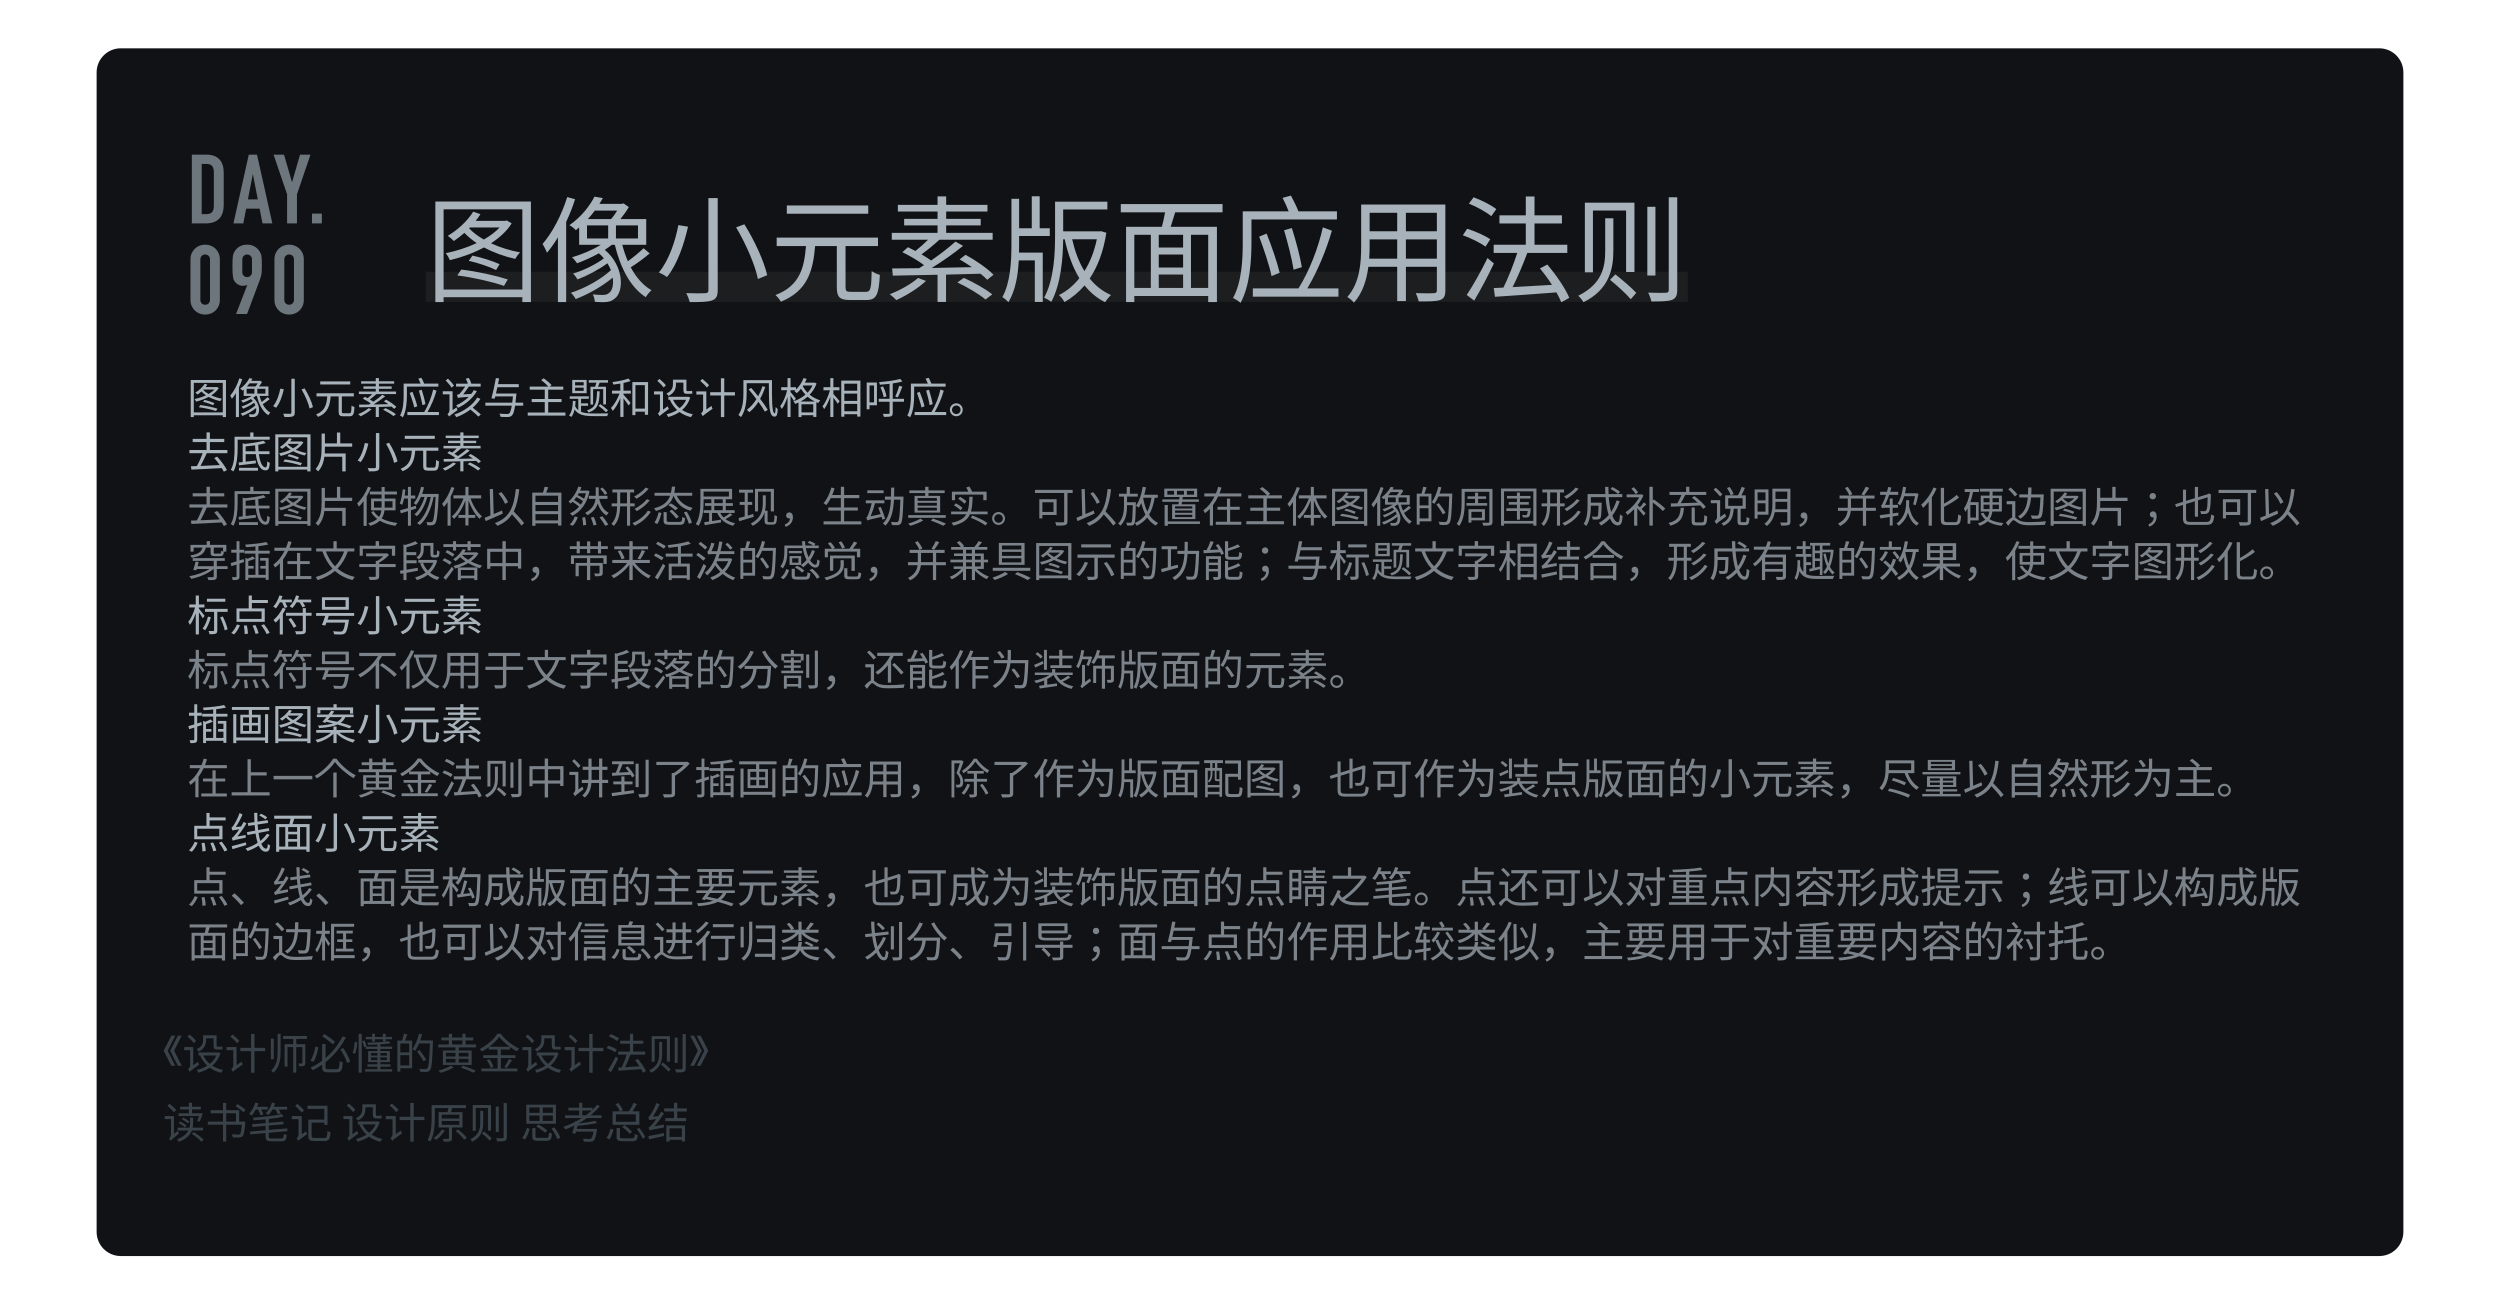
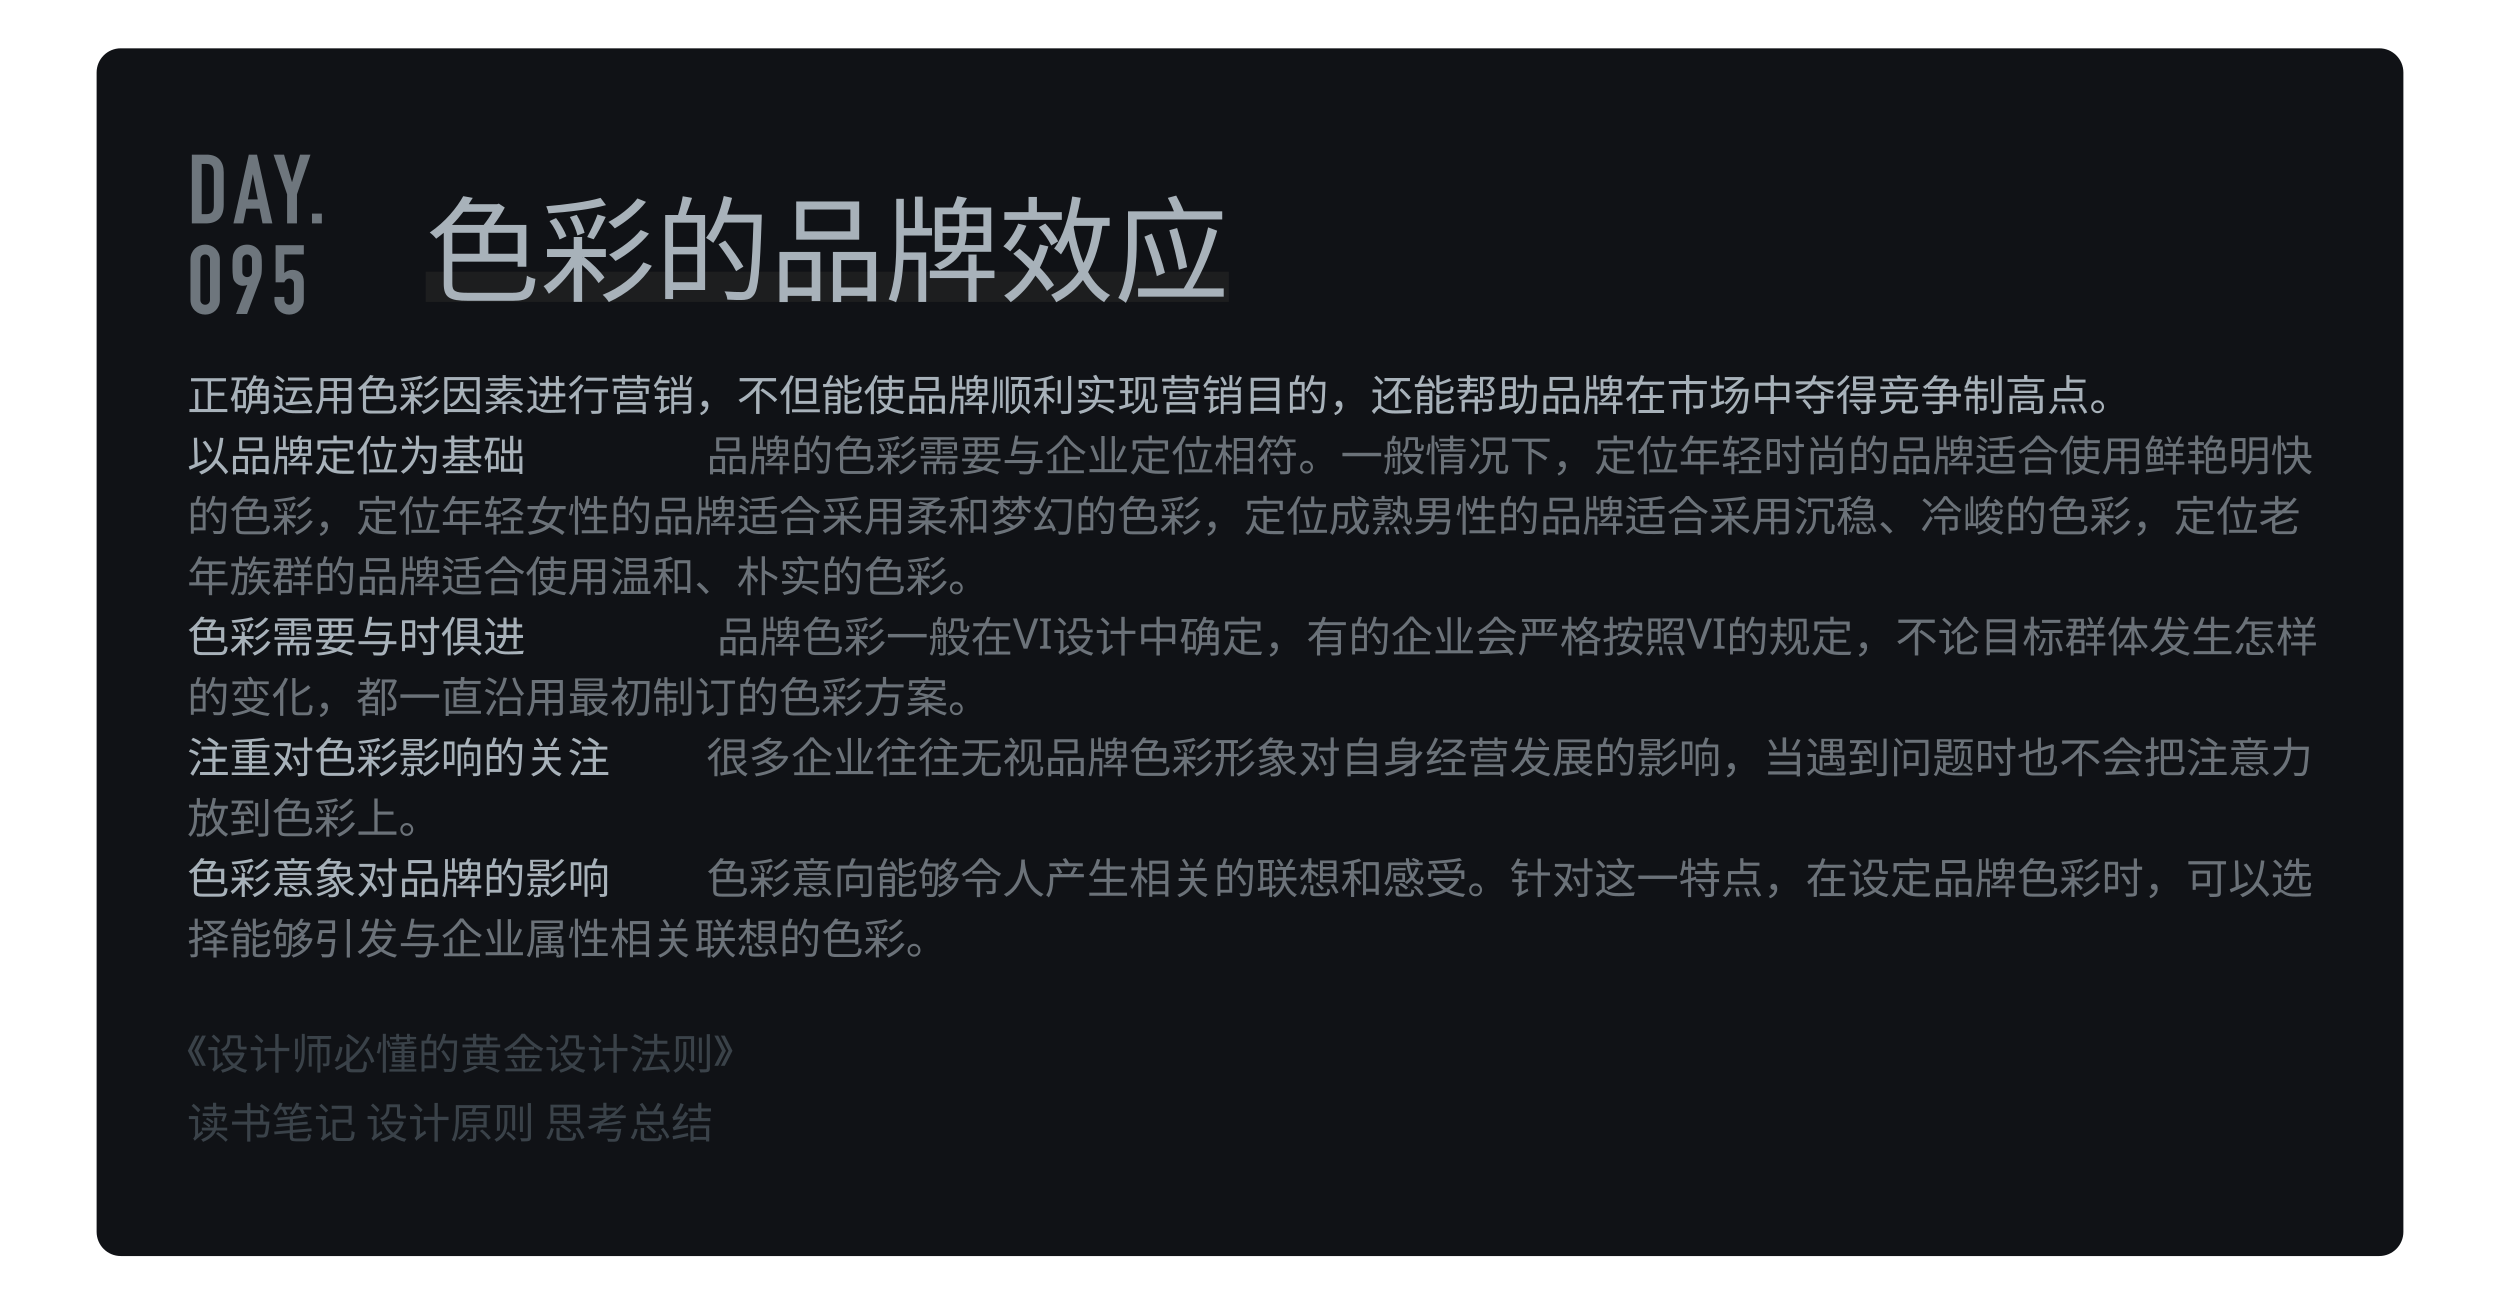
<svg xmlns="http://www.w3.org/2000/svg" width="828px" height="432px" viewBox="0 0 828 432" version="1.1">
-   <g id="90" stroke="none" stroke-width="1" fill="none" fill-rule="evenodd">
+   <g id="95" stroke="none" stroke-width="1" fill="none" fill-rule="evenodd">
    <g id="编组" transform="translate(32, 16)">
      <rect id="矩形" fill="#101216" x="0" y="0" width="764" height="400" rx="8" />
-       <path d="M31.536,58 L31.536,35.216 L36.368,35.216 C38.245,35.216 39.669,35.728 40.64,36.752 C41.611,37.776 42.096,39.227 42.096,41.104 L42.096,51.76 C42.096,53.893 41.579,55.467 40.544,56.48 C39.509,57.493 38.021,58 36.08,58 L31.536,58 Z M34.8,38.288 L34.8,54.928 L36.304,54.928 C37.221,54.928 37.872,54.699 38.256,54.24 C38.64,53.781 38.832,53.061 38.832,52.08 L38.832,41.104 C38.832,40.208 38.651,39.515 38.288,39.024 C37.925,38.533 37.264,38.288 36.304,38.288 L34.8,38.288 Z M53.376,50.032 L51.776,41.776 L51.712,41.776 L50.112,50.032 L53.376,50.032 Z M45.312,58 L50.4,35.216 L53.12,35.216 L58.208,58 L54.944,58 L53.984,53.104 L49.536,53.104 L48.576,58 L45.312,58 Z M63.088,58 L63.088,48.368 L58.608,35.216 L62.064,35.216 L64.688,44.272 L64.752,44.272 L67.376,35.216 L70.832,35.216 L66.352,48.368 L66.352,58 L63.088,58 Z M35.952,65.024 C36.592,65.024 37.205,65.136 37.792,65.36 C38.379,65.584 38.896,65.909 39.344,66.336 C39.792,66.763 40.149,67.275 40.416,67.872 C40.683,68.469 40.816,69.152 40.816,69.92 L40.816,83.296 C40.816,84.064 40.683,84.747 40.416,85.344 C40.149,85.941 39.792,86.453 39.344,86.88 C38.896,87.307 38.379,87.632 37.792,87.856 C37.205,88.08 36.592,88.192 35.952,88.192 C35.312,88.192 34.699,88.08 34.112,87.856 C33.525,87.632 33.008,87.307 32.56,86.88 C32.112,86.453 31.755,85.941 31.488,85.344 C31.221,84.747 31.088,84.064 31.088,83.296 L31.088,69.92 C31.088,69.152 31.221,68.469 31.488,67.872 C31.755,67.275 32.112,66.763 32.56,66.336 C33.008,65.909 33.525,65.584 34.112,65.36 C34.699,65.136 35.312,65.024 35.952,65.024 Z M63.76,65.024 C64.4,65.024 65.013,65.136 65.6,65.36 C66.187,65.584 66.704,65.909 67.152,66.336 C67.6,66.763 67.957,67.275 68.224,67.872 C68.491,68.469 68.624,69.152 68.624,69.92 L68.624,83.296 C68.624,84.064 68.491,84.747 68.224,85.344 C67.957,85.941 67.6,86.453 67.152,86.88 C66.704,87.307 66.187,87.632 65.6,87.856 C65.013,88.08 64.4,88.192 63.76,88.192 C63.12,88.192 62.507,88.08 61.92,87.856 C61.333,87.632 60.816,87.307 60.368,86.88 C59.92,86.453 59.563,85.941 59.296,85.344 C59.029,84.747 58.896,84.064 58.896,83.296 L58.896,69.92 C58.896,69.152 59.029,68.469 59.296,67.872 C59.563,67.275 59.92,66.763 60.368,66.336 C60.816,65.909 61.333,65.584 61.92,65.36 C62.507,65.136 63.12,65.024 63.76,65.024 Z M49.856,65.024 C50.752,65.024 51.552,65.221 52.256,65.616 C52.96,66.011 53.525,66.549 53.952,67.232 C54.101,67.488 54.229,67.733 54.336,67.968 C54.443,68.203 54.528,68.48 54.592,68.8 C54.635,69.141 54.667,69.552 54.688,70.032 L54.704,70.476 C54.715,70.873 54.72,71.339 54.72,71.872 L54.714,72.71 C54.709,73.052 54.7,73.354 54.688,73.616 L54.657,74.133 C54.639,74.375 54.618,74.592 54.592,74.784 C54.528,75.125 54.459,75.429 54.384,75.696 C54.309,75.963 54.219,76.245 54.112,76.544 L49.824,88 L46.176,88 L49.888,78.432 L49.824,78.368 C49.717,78.453 49.552,78.523 49.328,78.576 C49.104,78.629 48.811,78.656 48.448,78.656 C47.872,78.656 47.339,78.517 46.848,78.24 C46.357,77.963 45.973,77.611 45.696,77.184 C45.547,76.971 45.429,76.741 45.344,76.496 C45.259,76.251 45.195,75.936 45.152,75.552 C45.099,75.232 45.06,74.842 45.036,74.381 L45.024,74.096 C45.008,73.656 44.998,73.129 44.994,72.515 L44.992,71.872 C44.992,71.232 45,70.69 45.016,70.246 L45.024,70.032 C45.041,69.648 45.072,69.308 45.116,69.013 L45.152,68.8 C45.195,68.48 45.264,68.203 45.36,67.968 C45.456,67.733 45.579,67.488 45.728,67.232 C46.155,66.528 46.725,65.984 47.44,65.6 C48.155,65.216 48.96,65.024 49.856,65.024 Z M35.952,68.288 C35.483,68.288 35.099,68.443 34.8,68.752 C34.501,69.061 34.352,69.451 34.352,69.92 L34.352,83.296 C34.352,83.765 34.501,84.155 34.8,84.464 C35.099,84.773 35.483,84.928 35.952,84.928 C36.421,84.928 36.805,84.773 37.104,84.464 C37.403,84.155 37.552,83.765 37.552,83.296 L37.552,69.92 C37.552,69.451 37.403,69.061 37.104,68.752 C36.805,68.443 36.421,68.288 35.952,68.288 Z M63.76,68.288 C63.291,68.288 62.907,68.443 62.608,68.752 C62.309,69.061 62.16,69.451 62.16,69.92 L62.16,69.92 L62.16,83.296 C62.16,83.765 62.309,84.155 62.608,84.464 C62.907,84.773 63.291,84.928 63.76,84.928 C64.229,84.928 64.613,84.773 64.912,84.464 C65.211,84.155 65.36,83.765 65.36,83.296 L65.36,83.296 L65.36,69.92 C65.36,69.451 65.211,69.061 64.912,68.752 C64.613,68.443 64.229,68.288 63.76,68.288 Z M49.856,68.288 C49.429,68.288 49.056,68.437 48.736,68.736 C48.416,69.035 48.256,69.429 48.256,69.92 L48.256,74.144 C48.256,74.635 48.416,75.029 48.736,75.328 C49.056,75.627 49.429,75.776 49.856,75.776 C50.283,75.776 50.656,75.627 50.976,75.328 C51.296,75.029 51.456,74.635 51.456,74.144 L51.456,69.92 C51.456,69.429 51.296,69.035 50.976,68.736 C50.656,68.437 50.283,68.288 49.856,68.288 Z M74.592,54.736 L74.592,58 L71.328,58 L71.328,54.736 L74.592,54.736 Z" id="DAY.090" fill="#6E767D" fill-rule="nonzero" />
+       <path d="M31.536,58 L31.536,35.216 L36.368,35.216 C38.245,35.216 39.669,35.728 40.64,36.752 C41.611,37.776 42.096,39.227 42.096,41.104 L42.096,51.76 C42.096,53.893 41.579,55.467 40.544,56.48 C39.509,57.493 38.021,58 36.08,58 L31.536,58 Z M34.8,38.288 L34.8,54.928 L36.304,54.928 C37.221,54.928 37.872,54.699 38.256,54.24 C38.64,53.781 38.832,53.061 38.832,52.08 L38.832,41.104 C38.832,40.208 38.651,39.515 38.288,39.024 C37.925,38.533 37.264,38.288 36.304,38.288 L34.8,38.288 Z M53.376,50.032 L51.776,41.776 L51.712,41.776 L50.112,50.032 L53.376,50.032 Z M45.312,58 L50.4,35.216 L53.12,35.216 L58.208,58 L54.944,58 L53.984,53.104 L49.536,53.104 L48.576,58 L45.312,58 Z M63.088,58 L63.088,48.368 L58.608,35.216 L62.064,35.216 L64.688,44.272 L64.752,44.272 L67.376,35.216 L70.832,35.216 L66.352,48.368 L66.352,58 L63.088,58 Z M71.328,58 L71.328,54.736 L74.592,54.736 L74.592,58 L71.328,58 Z M31.088,69.92 C31.088,69.152 31.221,68.469 31.488,67.872 C31.755,67.275 32.112,66.763 32.56,66.336 C33.008,65.909 33.525,65.584 34.112,65.36 C34.699,65.136 35.312,65.024 35.952,65.024 C36.592,65.024 37.205,65.136 37.792,65.36 C38.379,65.584 38.896,65.909 39.344,66.336 C39.792,66.763 40.149,67.275 40.416,67.872 C40.683,68.469 40.816,69.152 40.816,69.92 L40.816,83.296 C40.816,84.064 40.683,84.747 40.416,85.344 C40.149,85.941 39.792,86.453 39.344,86.88 C38.896,87.307 38.379,87.632 37.792,87.856 C37.205,88.08 36.592,88.192 35.952,88.192 C35.312,88.192 34.699,88.08 34.112,87.856 C33.525,87.632 33.008,87.307 32.56,86.88 C32.112,86.453 31.755,85.941 31.488,85.344 C31.221,84.747 31.088,84.064 31.088,83.296 L31.088,69.92 Z M34.352,83.296 C34.352,83.765 34.501,84.155 34.8,84.464 C35.099,84.773 35.483,84.928 35.952,84.928 C36.421,84.928 36.805,84.773 37.104,84.464 C37.403,84.155 37.552,83.765 37.552,83.296 L37.552,69.92 C37.552,69.451 37.403,69.061 37.104,68.752 C36.805,68.443 36.421,68.288 35.952,68.288 C35.483,68.288 35.099,68.443 34.8,68.752 C34.501,69.061 34.352,69.451 34.352,69.92 L34.352,83.296 Z M46.176,88 L49.888,78.432 L49.824,78.368 C49.717,78.453 49.552,78.523 49.328,78.576 C49.104,78.629 48.811,78.656 48.448,78.656 C47.872,78.656 47.339,78.517 46.848,78.24 C46.357,77.963 45.973,77.611 45.696,77.184 C45.547,76.971 45.429,76.741 45.344,76.496 C45.259,76.251 45.195,75.936 45.152,75.552 C45.099,75.232 45.06,74.842 45.036,74.381 L45.024,74.096 C45.008,73.656 44.998,73.129 44.994,72.515 L44.992,71.872 C44.992,71.232 45,70.69 45.016,70.246 L45.024,70.032 C45.041,69.648 45.072,69.308 45.116,69.013 L45.152,68.8 C45.195,68.48 45.264,68.203 45.36,67.968 C45.456,67.733 45.579,67.488 45.728,67.232 C46.155,66.528 46.725,65.984 47.44,65.6 C48.155,65.216 48.96,65.024 49.856,65.024 C50.752,65.024 51.552,65.221 52.256,65.616 C52.96,66.011 53.525,66.549 53.952,67.232 C54.101,67.488 54.229,67.733 54.336,67.968 C54.443,68.203 54.528,68.48 54.592,68.8 C54.635,69.141 54.667,69.552 54.688,70.032 L54.704,70.476 C54.715,70.873 54.72,71.339 54.72,71.872 L54.714,72.71 C54.709,73.052 54.7,73.354 54.688,73.616 L54.657,74.133 C54.639,74.375 54.618,74.592 54.592,74.784 C54.528,75.125 54.459,75.429 54.384,75.696 C54.309,75.963 54.219,76.245 54.112,76.544 L49.824,88 L46.176,88 Z M48.256,74.144 C48.256,74.635 48.416,75.029 48.736,75.328 C49.056,75.627 49.429,75.776 49.856,75.776 C50.283,75.776 50.656,75.627 50.976,75.328 C51.296,75.029 51.456,74.635 51.456,74.144 L51.456,69.92 C51.456,69.429 51.296,69.035 50.976,68.736 C50.656,68.437 50.283,68.288 49.856,68.288 C49.429,68.288 49.056,68.437 48.736,68.736 C48.416,69.035 48.256,69.429 48.256,69.92 L48.256,74.144 Z M68.624,65.216 L68.624,68.288 L62.16,68.288 L62.16,74.432 C62.459,74.133 62.843,73.883 63.312,73.68 C63.781,73.477 64.304,73.376 64.88,73.376 C65.989,73.376 66.891,73.712 67.584,74.384 C68.277,75.056 68.624,76.064 68.624,77.408 L68.624,83.296 C68.624,84.064 68.491,84.747 68.224,85.344 C67.957,85.941 67.6,86.453 67.152,86.88 C66.704,87.307 66.187,87.632 65.6,87.856 C65.013,88.08 64.4,88.192 63.76,88.192 C63.12,88.192 62.507,88.08 61.92,87.856 C61.333,87.632 60.816,87.307 60.368,86.88 C59.92,86.453 59.563,85.941 59.296,85.344 C59.029,84.747 58.896,84.064 58.896,83.296 L58.896,82.336 L62.16,82.336 L62.16,83.168 C62.16,83.723 62.315,84.155 62.624,84.464 C62.933,84.773 63.333,84.928 63.824,84.928 C64.315,84.928 64.693,84.779 64.96,84.48 C65.227,84.181 65.36,83.765 65.36,83.232 L65.36,77.888 C65.36,77.44 65.216,77.056 64.928,76.736 C64.64,76.416 64.272,76.256 63.824,76.256 C63.547,76.256 63.312,76.304 63.12,76.4 C62.928,76.496 62.768,76.608 62.64,76.736 C62.512,76.864 62.416,77.003 62.352,77.152 L62.16,77.504 L62.16,77.504 L59.28,77.504 L59.28,65.216 L68.624,65.216 Z" id="DAY.095" fill="#6E767D" fill-rule="nonzero" />
    </g>
-     <rect id="矩形" fill="#1D1E1F" x="141" y="90" width="418" height="10" />
-     <text id="图像小元素版面应用法则" font-family="PingFangSC-Semibold, PingFang SC" font-size="38" font-weight="500" line-spacing="38" fill="#A8B2BA">
-       <tspan x="141" y="97">图像小元素版面应用法则</tspan>
+     <rect id="矩形" fill="#1D1E1F" x="141" y="90" width="266" height="10" />
+     <text id="色彩的品牌效应" font-family="PingFangSC-Semibold, PingFang SC" font-size="38" font-weight="500" line-spacing="38" fill="#A8B2BA">
+       <tspan x="141" y="97">色彩的品牌效应</tspan>
    </text>
-     <text id="图像小元素应该与主题和设计风格相呼应。" font-family="PingFangSC-Regular, PingFang SC" font-size="14" font-weight="normal" line-spacing="18" fill="#A8B2BA">
-       <tspan x="62" y="137">图像小元素应该与主题和设计风格相呼应。</tspan>
-       <tspan x="62" y="155">去底图片小元素</tspan>
-       <tspan x="62" y="173" fill-opacity="0.7">去底图片使物体以自然形态展现，生动真实。可以放置在主体图像的周围形成补充说明，并软化硬边图片；也可以</tspan>
-       <tspan x="62" y="191" fill-opacity="0.7">穿插在文字段落中，带来活泼的感觉，并兼具图示的功能；与标题文字相结合，形成有趣的效果，使文字图形化。</tspan>
-       <tspan x="62" y="209">标点符号小元素</tspan>
-       <tspan x="62" y="227" fill-opacity="0.7">标点符号不仅用于文字段落的分割，还能作为装饰版面的元素。</tspan>
-       <tspan x="455.008" y="227" />
-       <tspan x="62" y="245">插画图案小元素</tspan>
-       <tspan x="62" y="263" fill-opacity="0.7">在上一个黄金法则中讲到了插画的应用，除了作为版面配图，也可作为装点版面的小元素，尽量以自然形为主。</tspan>
-       <tspan x="749.008" y="263" />
-       <tspan x="62" y="281">点线面小元素</tspan>
-       <tspan x="62" y="299" fill-opacity="0.7">点、线、面是构成版面的主要元素，也可成为装饰版面的点睛之笔。点还可以对重点内容形成提示；线可以构成版</tspan>
-       <tspan x="62" y="317" fill-opacity="0.7">面的边框，也可以对信息进行归类、划分、引导；面与点的作用比较类似，主要用于对重要内容的衬托。</tspan>
+     <text id="正确运用色彩因素进行营销，不但能使品牌顺" font-family="PingFangSC-Regular, PingFang SC" font-size="14" font-weight="normal" line-spacing="20" fill="#A8B2BA">
+       <tspan x="62" y="136">正确运用色彩因素进行营销，不但能使品牌顺利实现营销目的，还能帮助品牌在市场中夺得竞争制高点。</tspan>
+       <tspan x="62" y="156" font-family="PingFangSC-Medium, PingFang SC" font-weight="400">以品牌定位为基础</tspan>
+       <tspan x="174" y="156">           </tspan>
+       <tspan x="234" y="156" fill-opacity="0.6">品牌的色彩需要与企业定位相符。一般情况下，定位年轻时尚的品牌适合使用鲜艳明快</tspan>
+       <tspan x="62" y="176" fill-opacity="0.6">的色彩，定位年轻女性的品牌适合采用柔和梦幻的色彩，定位成熟男性的品牌适合采用沉稳、冷峻的色彩，定位老</tspan>
+       <tspan x="62" y="196" fill-opacity="0.6">年族群的品牌适合使用温和、朴实的色彩。</tspan>
+       <tspan x="328" y="196" />
+       <tspan x="62" y="216" font-family="PingFangSC-Medium, PingFang SC" font-weight="400">色彩需要与时俱进</tspan>
+       <tspan x="174" y="216">           </tspan>
+       <tspan x="237.472" y="216" fill-opacity="0.6">品牌色彩一般在VI设计中确定，有的企业会严格按照VI的规定，不论目标群体发生怎样</tspan>
+       <tspan x="62" y="236" fill-opacity="0.6">的变化，都一直沿用最初制订的色彩方案。</tspan>
+       <tspan x="328" y="236" />
+       <tspan x="62" y="256" font-family="PingFangSC-Medium, PingFang SC" font-weight="400">注重对色彩影响的关注</tspan>
+       <tspan x="202" y="256">     </tspan>
+       <tspan x="234" y="256" fill-opacity="0.6">很多企业往往无视品牌色彩形象对自身经营发展的影响，当遇到问题时也不会把注意力</tspan>
+       <tspan x="62" y="276" fill-opacity="0.6">放到色彩上。</tspan>
+       <tspan x="146" y="276" />
+       <tspan x="62" y="296" font-family="PingFangSC-Medium, PingFang SC" font-weight="400">色彩意象对品牌的影响</tspan>
+       <tspan x="202" y="296">    </tspan>
+       <tspan x="234" y="296" fill-opacity="0.6">色彩意向能够令人产生相关的联想和感受。针对这一特点，在设定品牌色彩时，可以选</tspan>
+       <tspan x="62" y="316" fill-opacity="0.6">择能够引发与企业属性相关联想的色彩。</tspan>
    </text>
    <text id="《设计师必懂的黄金设计法则》-读书笔记" font-family="PingFangSC-Regular, PingFang SC" font-size="14" font-weight="normal" line-spacing="24" fill="#3A4249">
-       <tspan x="54" y="353">《设计师必懂的黄金设计法则》     </tspan>
-       <tspan x="54" y="377">  读书笔记 设计原则 思考总结</tspan>
+       <tspan x="62" y="353">《设计师必懂的黄金设计法则》     </tspan>
+       <tspan x="62" y="377">读书笔记 设计原则 思考总结</tspan>
    </text>
  </g>
</svg>
